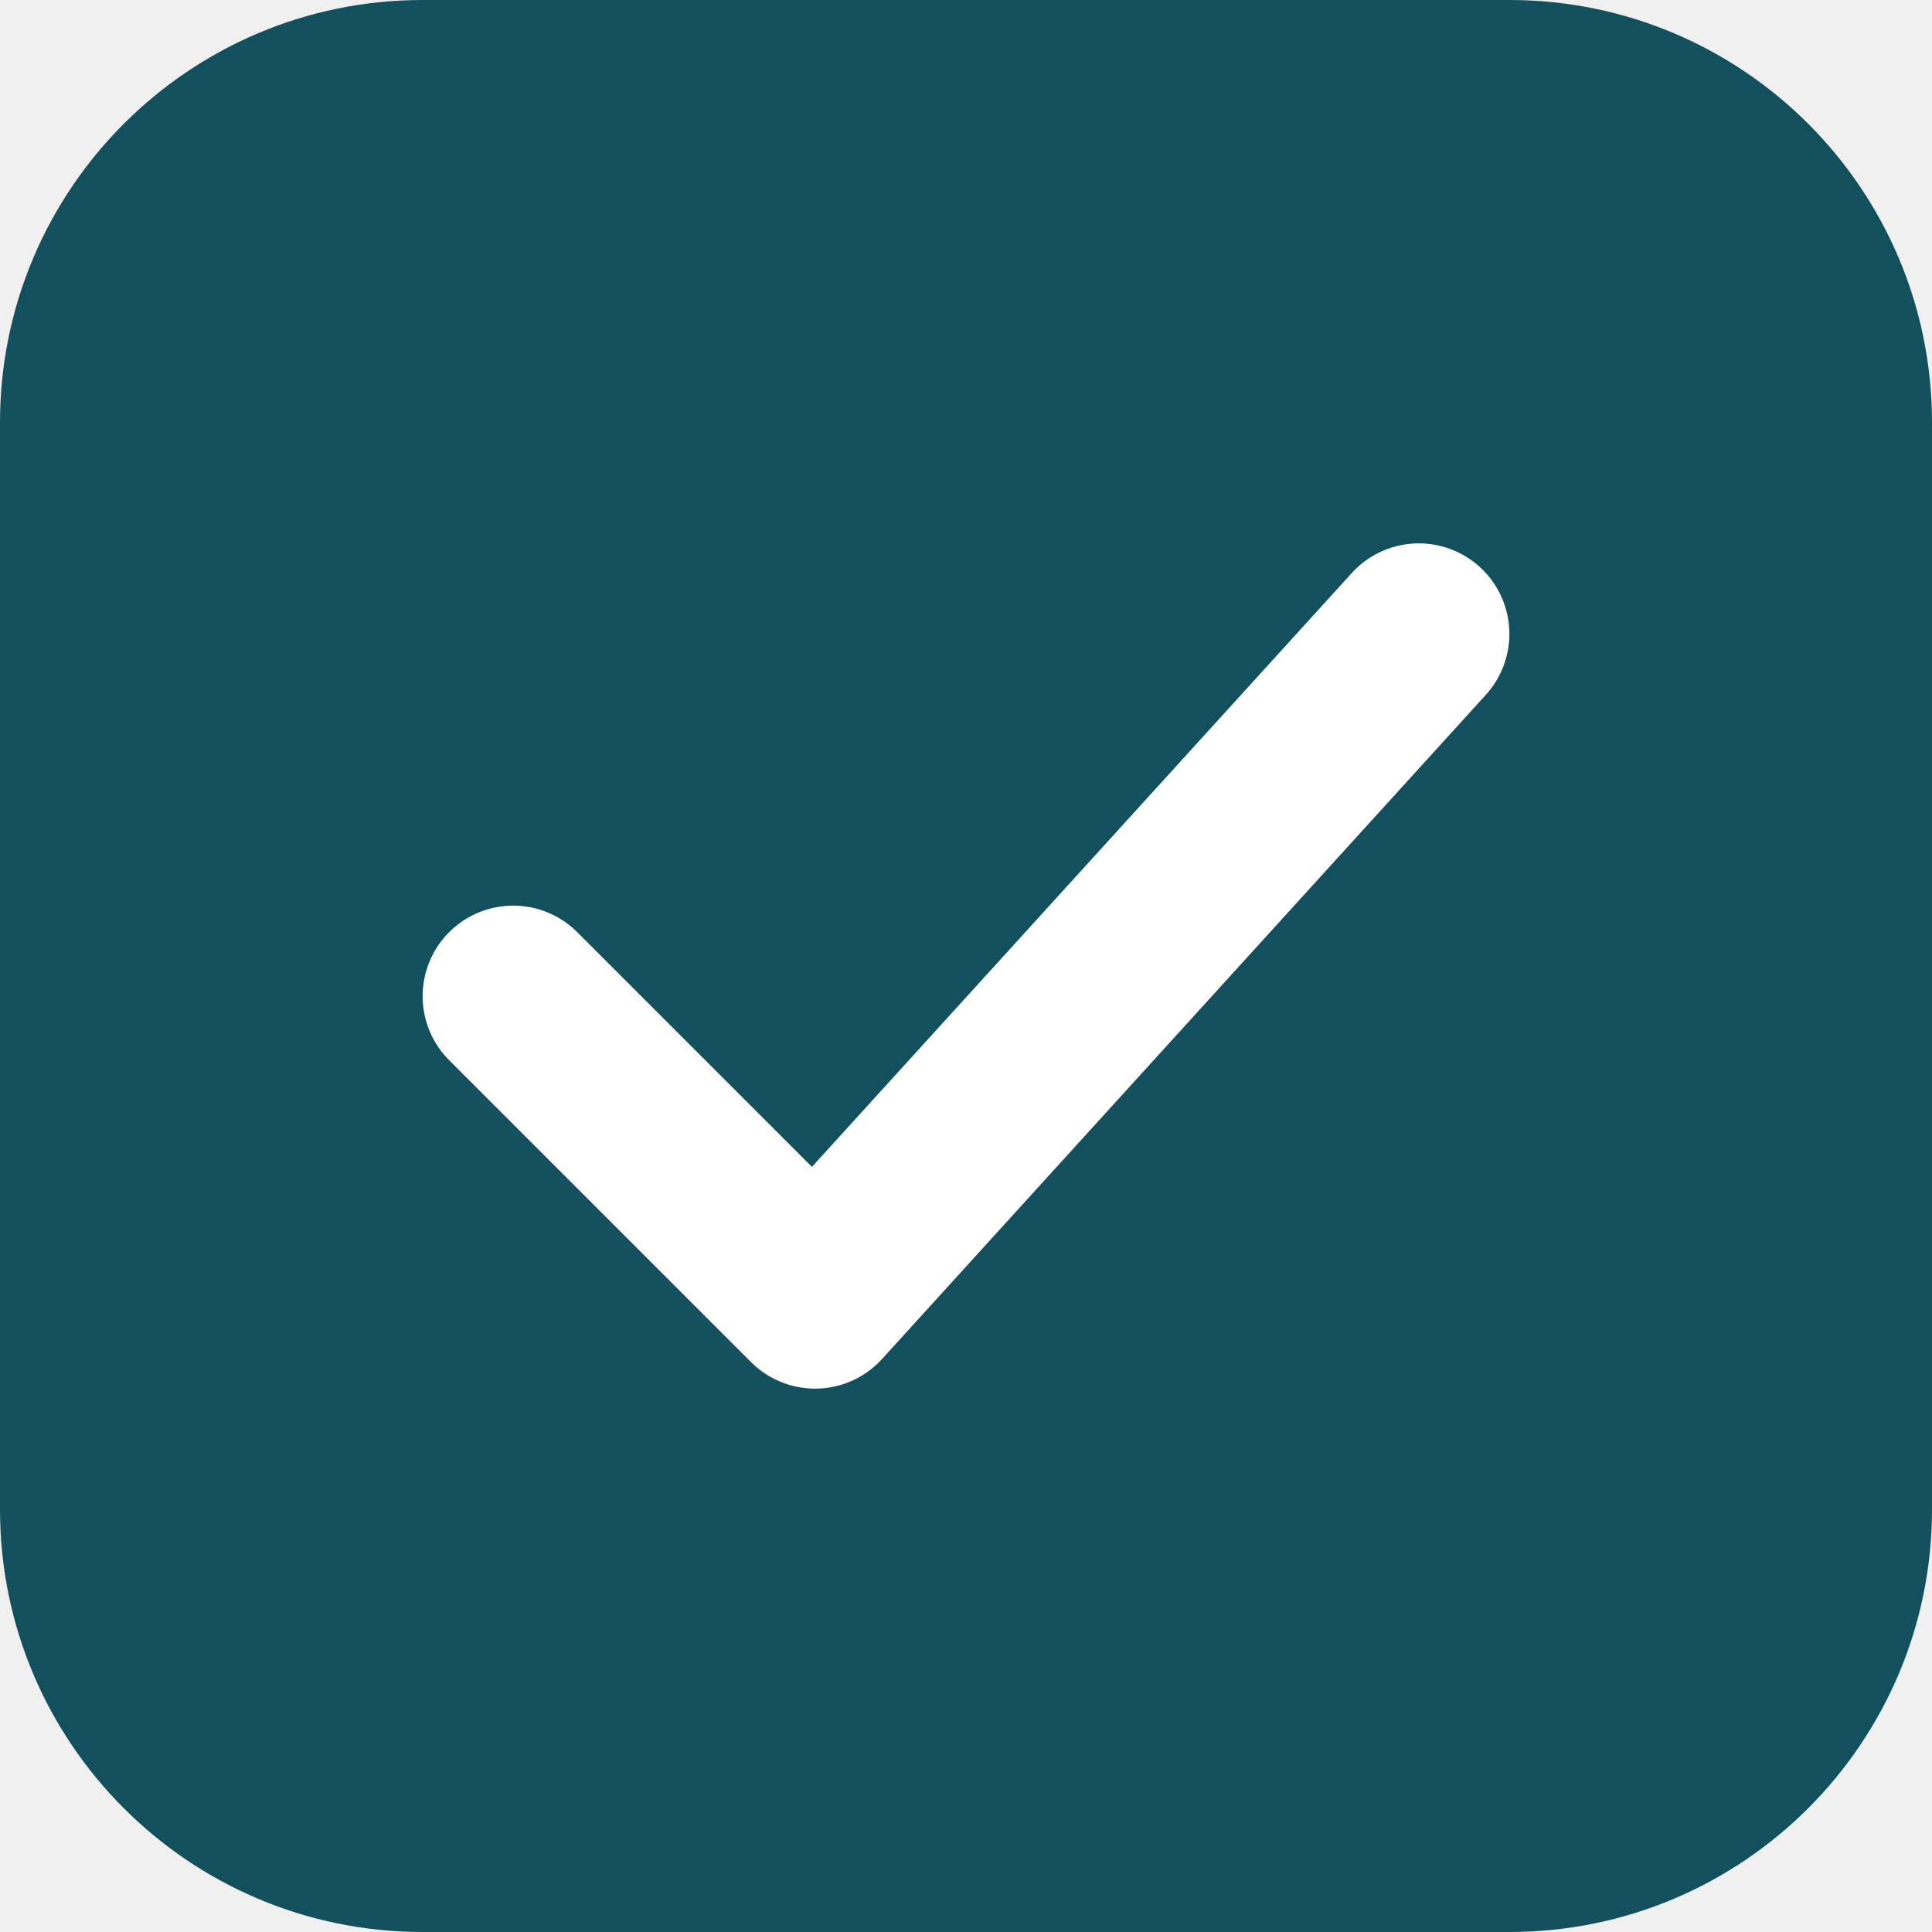
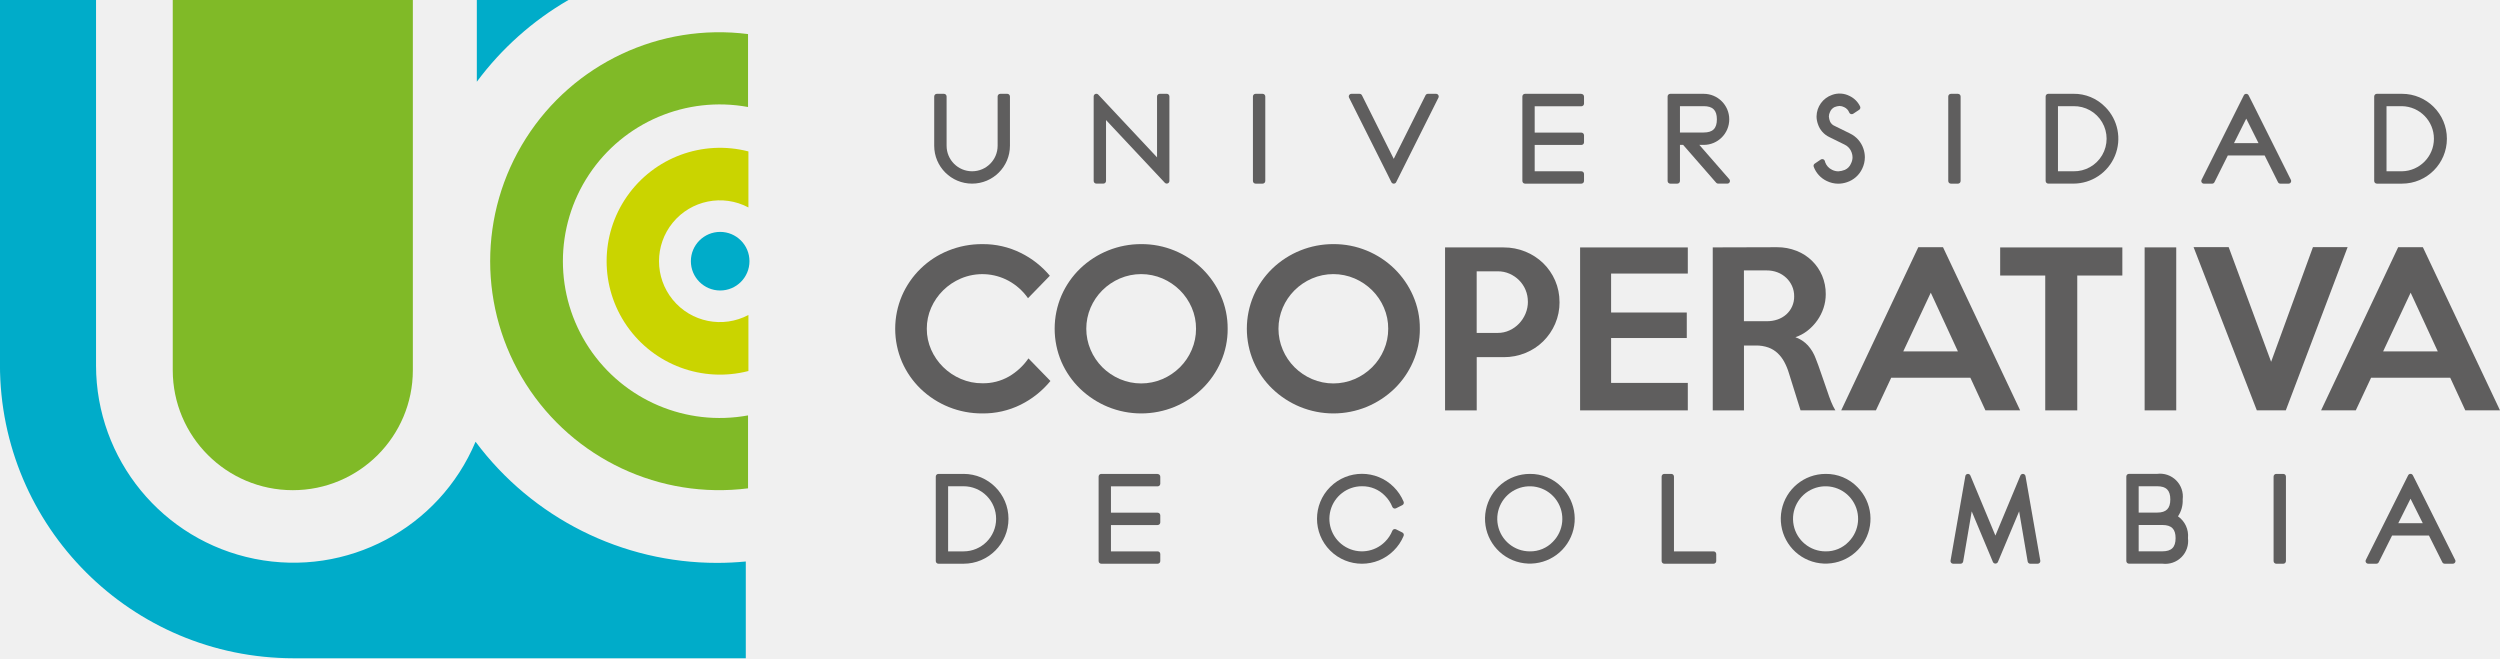
- <svg xmlns="http://www.w3.org/2000/svg" viewBox="0 0 64 64" role="img" aria-label="Control de asistencia">
-   <rect width="64" height="64" rx="14" fill="#12505E" />
-   <path d="M17 33 L27 43 L47 21" fill="none" stroke="#ffffff" stroke-width="6" stroke-linecap="round" stroke-linejoin="round" />
+ <svg xmlns="http://www.w3.org/2000/svg" viewBox="0 0 208.888 55" role="img" aria-label="Universidad Cooperativa de Colombia">
+   <rect width="208.888" height="55" fill="none" />
+   <g id="logotipo" transform="translate(-153.759 -205.658)">
+     <g id="Grupo_1" data-name="Grupo 1" transform="translate(228.558 226.054)">
+       <path id="Trazado_2" data-name="Trazado 2" d="M230.328,234.4a7.577,7.577,0,0,1-2.48,1.977,7.039,7.039,0,0,1-3.213.733,7.372,7.372,0,0,1-5.16-2.062,7.048,7.048,0,0,1-1.551-2.241,7.041,7.041,0,0,1,0-5.539,7.106,7.106,0,0,1,3.865-3.759,7.435,7.435,0,0,1,2.846-.545,7.055,7.055,0,0,1,3.213.734,7.438,7.438,0,0,1,2.43,1.909l-1.825,1.875a4.777,4.777,0,0,0-1.628-1.457,4.6,4.6,0,0,0-3.987-.187,4.784,4.784,0,0,0-1.475.988,4.692,4.692,0,0,0-1,1.449,4.321,4.321,0,0,0-.366,1.764,4.276,4.276,0,0,0,.366,1.747,4.665,4.665,0,0,0,1,1.449,4.787,4.787,0,0,0,1.475.989,4.454,4.454,0,0,0,1.8.366,4.319,4.319,0,0,0,2.233-.571,5.1,5.1,0,0,0,1.62-1.507Z" transform="translate(-217.357 -222.962)" fill="#5f5e5e" />
+       <path id="Trazado_3" data-name="Trazado 3" d="M240.514,230.037a4.368,4.368,0,0,0-.358-1.764,4.619,4.619,0,0,0-.982-1.449,4.722,4.722,0,0,0-1.461-.989,4.528,4.528,0,0,0-3.568,0,4.737,4.737,0,0,0-1.461.989,4.635,4.635,0,0,0-.981,1.449,4.489,4.489,0,0,0,0,3.519,4.605,4.605,0,0,0,.981,1.457,4.737,4.737,0,0,0,1.461.989,4.528,4.528,0,0,0,3.568,0,4.722,4.722,0,0,0,1.461-.989,4.589,4.589,0,0,0,.982-1.457,4.39,4.39,0,0,0,.358-1.756m2.643,0a6.75,6.75,0,0,1-.571,2.761,7.053,7.053,0,0,1-1.557,2.251,7.469,7.469,0,0,1-2.3,1.509,7.341,7.341,0,0,1-5.593,0,7.452,7.452,0,0,1-2.307-1.509,7.062,7.062,0,0,1-1.558-2.241,7.037,7.037,0,0,1,0-5.549,7.046,7.046,0,0,1,1.558-2.249,7.337,7.337,0,0,1,5.107-2.046,7.19,7.19,0,0,1,2.792.545,7.263,7.263,0,0,1,2.3,1.509,7.171,7.171,0,0,1,1.557,2.251,6.732,6.732,0,0,1,.571,2.769" transform="translate(-215.378 -222.962)" fill="#5f5e5e" />
+       <path id="Trazado_4" data-name="Trazado 4" d="M254.189,230.037a4.368,4.368,0,0,0-.358-1.764,4.619,4.619,0,0,0-.982-1.449,4.723,4.723,0,0,0-1.461-.989,4.528,4.528,0,0,0-3.568,0,4.736,4.736,0,0,0-1.461.989,4.634,4.634,0,0,0-.981,1.449,4.488,4.488,0,0,0,0,3.519,4.6,4.6,0,0,0,.981,1.457,4.736,4.736,0,0,0,1.461.989,4.528,4.528,0,0,0,3.568,0,4.723,4.723,0,0,0,1.461-.989,4.589,4.589,0,0,0,.982-1.457,4.39,4.39,0,0,0,.358-1.756m2.643,0a6.75,6.75,0,0,1-.571,2.761,7.053,7.053,0,0,1-1.557,2.251,7.469,7.469,0,0,1-2.3,1.509,7.341,7.341,0,0,1-5.593,0,7.437,7.437,0,0,1-2.307-1.509,7.062,7.062,0,0,1-1.558-2.241,7.037,7.037,0,0,1,0-5.549,7.045,7.045,0,0,1,1.558-2.249,7.337,7.337,0,0,1,5.107-2.046,7.19,7.19,0,0,1,2.792.545,7.264,7.264,0,0,1,2.3,1.509,7.171,7.171,0,0,1,1.557,2.251,6.733,6.733,0,0,1,.571,2.769" transform="translate(-212.995 -222.962)" fill="#5f5e5e" />
+       <path id="Trazado_5" data-name="Trazado 5" d="M263.409,227.73a2.507,2.507,0,0,0-.733-1.789,2.594,2.594,0,0,0-.8-.545,2.393,2.393,0,0,0-.988-.2h-1.756v5.147h1.756a2.309,2.309,0,0,0,.988-.213,2.587,2.587,0,0,0,.8-.571,2.706,2.706,0,0,0,.537-.826,2.571,2.571,0,0,0,.2-1m2.643.034a4.506,4.506,0,0,1-.367,1.815,4.64,4.64,0,0,1-1,1.465,4.547,4.547,0,0,1-1.486.973,4.742,4.742,0,0,1-1.812.349h-2.255v4.449H256.49V223.2h4.9a4.741,4.741,0,0,1,1.811.349,4.646,4.646,0,0,1,1.485.963,4.578,4.578,0,0,1,1,1.449,4.447,4.447,0,0,1,.367,1.807" transform="translate(-210.547 -222.922)" fill="#5f5e5e" />
+     </g>
+     <path id="Trazado_6" data-name="Trazado 6" d="M275.1,236.815h-9V223.2h9v2.183h-6.409v3.255h6.323v2.131h-6.323v3.75H275.1Z" transform="translate(19.684 3.132)" fill="#5f5e5e" />
+     <g id="Grupo_2" data-name="Grupo 2" transform="translate(296.87 226.311)">
+       <path id="Trazado_7" data-name="Trazado 7" d="M282.34,227.289a2.061,2.061,0,0,0-.179-.868,2.153,2.153,0,0,0-.486-.681,2.224,2.224,0,0,0-.724-.454,2.486,2.486,0,0,0-.9-.162h-1.909v4.244h1.909a2.729,2.729,0,0,0,.9-.143,2.143,2.143,0,0,0,.724-.418,1.98,1.98,0,0,0,.665-1.518m3.443,9.528h-2.91l-.969-3.1a4.926,4.926,0,0,0-.383-.936,2.9,2.9,0,0,0-.552-.734,2.273,2.273,0,0,0-.774-.479,3.036,3.036,0,0,0-1.063-.17h-.987v5.42h-2.608V223.2l5.377-.015a4.35,4.35,0,0,1,1.616.3,3.884,3.884,0,0,1,1.293.827,3.8,3.8,0,0,1,.851,1.244,3.909,3.909,0,0,1,.305,1.551,3.674,3.674,0,0,1-.186,1.16,3.877,3.877,0,0,1-.525,1.039,4.058,4.058,0,0,1-.8.843,3.381,3.381,0,0,1-1.025.555,2.582,2.582,0,0,1,1.05.691,3.369,3.369,0,0,1,.644,1.081c.08.194.152.387.221.579s.138.4.211.605.153.439.238.683.178.513.28.81c.124.373.241.7.349.963a4.718,4.718,0,0,0,.35.706" transform="translate(-275.539 -223.182)" fill="#5f5e5e" />
+     </g>
+     <path id="Trazado_8" data-name="Trazado 8" d="M294.42,231.892l-2.267-4.908-2.3,4.908Zm5.2,4.925h-2.9l-1.26-2.726h-6.614l-1.278,2.726h-2.9l6.443-13.635h2.062Z" transform="translate(22.933 3.129)" fill="#5f5e5e" />
+     <path id="Trazado_9" data-name="Trazado 9" d="M306.2,225.548h-3.767v11.267h-2.675V225.548h-3.767V223.2H306.2Z" transform="translate(24.892 3.132)" fill="#5f5e5e" />
+     <rect id="Rectángulo_1" data-name="Rectángulo 1" width="2.641" height="13.619" transform="translate(332.954 226.328)" fill="#5f5e5e" />
+     <path id="Trazado_10" data-name="Trazado 10" d="M322.53,223.181l-5.165,13.636h-2.42l-5.284-13.636h2.932l3.546,9.579,3.494-9.579Z" transform="translate(27.384 3.129)" fill="#5f5e5e" />
+     <path id="Trazado_11" data-name="Trazado 11" d="M328.513,231.892l-2.267-4.908-2.3,4.908Zm5.2,4.925h-2.9l-1.26-2.726H322.94l-1.278,2.726h-2.9l6.443-13.635h2.062Z" transform="translate(28.935 3.129)" fill="#5f5e5e" />
+     <g id="Grupo_3" data-name="Grupo 3" transform="translate(153.759 205.658)">
+       <path id="Trazado_12" data-name="Trazado 12" d="M226.289,212.233h-.59a.223.223,0,0,0-.222.222v4.118a2.132,2.132,0,1,1-4.264,0v-4.118a.221.221,0,0,0-.221-.222H220.4a.222.222,0,0,0-.222.222v4.118a3.164,3.164,0,1,0,6.328,0v-4.118a.221.221,0,0,0-.221-.222" transform="translate(-142.12 -204.394)" fill="#5f5e5e" />
+       <path id="Trazado_13" data-name="Trazado 13" d="M237.622,212.233h-.589a.223.223,0,0,0-.222.222v5.088L231.9,212.3a.222.222,0,0,0-.384.152v7.061a.222.222,0,0,0,.222.222h.589a.222.222,0,0,0,.221-.222v-5.088l4.913,5.24a.221.221,0,0,0,.161.07l.082-.016a.219.219,0,0,0,.14-.206v-7.061a.222.222,0,0,0-.222-.222" transform="translate(-140.134 -204.394)" fill="#5f5e5e" />
+       <path id="Trazado_14" data-name="Trazado 14" d="M243.658,212.233h-.589a.222.222,0,0,0-.221.222v7.061a.222.222,0,0,0,.221.222h.589a.222.222,0,0,0,.222-.222v-7.061a.222.222,0,0,0-.222-.222" transform="translate(-138.159 -204.394)" fill="#5f5e5e" />
+       <path id="Trazado_15" data-name="Trazado 15" d="M256.939,212.233h-.676a.221.221,0,0,0-.2.123l-2.657,5.311-2.656-5.311a.223.223,0,0,0-.2-.123h-.676a.222.222,0,0,0-.2.322l3.2,6.383.335.678a.221.221,0,0,0,.2.123h0a.22.22,0,0,0,.2-.122l3.532-7.063a.223.223,0,0,0-.2-.321" transform="translate(-136.952 -204.394)" fill="#5f5e5e" />
+       <path id="Trazado_16" data-name="Trazado 16" d="M266.926,212.233h-4.708a.222.222,0,0,0-.221.222v7.061a.222.222,0,0,0,.221.222h4.708a.222.222,0,0,0,.222-.222v-.588a.222.222,0,0,0-.222-.222h-3.9v-2.2h3.9a.221.221,0,0,0,.222-.221v-.589a.222.222,0,0,0-.222-.222h-3.9v-2.2h3.9a.222.222,0,0,0,.222-.222v-.588a.222.222,0,0,0-.222-.222" transform="translate(-134.795 -204.394)" fill="#5f5e5e" />
+       <path id="Trazado_17" data-name="Trazado 17" d="M273.355,213.265h1.985c.763,0,1.1.341,1.1,1.1s-.339,1.1-1.1,1.1h-1.985Zm1.62,3.236h.365a2.134,2.134,0,1,0,0-4.268h-2.795a.222.222,0,0,0-.222.222v7.061a.222.222,0,0,0,.222.222h.588a.222.222,0,0,0,.222-.222V216.5h.266l2.759,3.161a.225.225,0,0,0,.167.076h.765a.22.22,0,0,0,.2-.13.223.223,0,0,0-.034-.238Z" transform="translate(-132.986 -204.394)" fill="#5f5e5e" />
+       <path id="Trazado_18" data-name="Trazado 18" d="M285.746,215.549l-1.268-.624a.726.726,0,0,1-.4-.38,1.318,1.318,0,0,1-.095-.41.829.829,0,0,1,.095-.383.76.76,0,0,1,.383-.408,1.377,1.377,0,0,1,.407-.094.894.894,0,0,1,.393.1.806.806,0,0,1,.424.452.223.223,0,0,0,.329.1l.5-.33a.221.221,0,0,0,.078-.281,1.856,1.856,0,0,0-.878-.874,1.813,1.813,0,0,0-1.461-.092,1.928,1.928,0,0,0-1.3,1.8,1.911,1.911,0,0,0,.111.631,1.827,1.827,0,0,0,.967,1.1l1.265.624a1.12,1.12,0,0,1,.595.674,1.187,1.187,0,0,1,.069.386,1.133,1.133,0,0,1-.124.509.979.979,0,0,1-.518.541,1.778,1.778,0,0,1-.547.123,1.167,1.167,0,0,1-.516-.125,1.117,1.117,0,0,1-.584-.639l-.025-.105a.228.228,0,0,0-.139-.143.221.221,0,0,0-.2.026l-.507.342a.223.223,0,0,0-.083.263,2.132,2.132,0,0,0,1.083,1.186,2.2,2.2,0,0,0,.961.228,2.287,2.287,0,0,0,.732-.124,2.143,2.143,0,0,0,1.27-1.12,2.215,2.215,0,0,0,.227-.961,2.253,2.253,0,0,0-.124-.727,2.163,2.163,0,0,0-1.117-1.262" transform="translate(-131.171 -204.397)" fill="#5f5e5e" />
+       <path id="Trazado_19" data-name="Trazado 19" d="M292.511,219.739h.589a.222.222,0,0,0,.221-.221v-7.062a.222.222,0,0,0-.221-.222h-.589a.222.222,0,0,0-.222.222v7.062a.222.222,0,0,0,.222.221" transform="translate(-129.502 -204.394)" fill="#5f5e5e" />
+       <path id="Trazado_20" data-name="Trazado 20" d="M301.42,218.706h-1.291v-5.441h1.291a2.721,2.721,0,1,1,0,5.441m2.656-5.375a3.628,3.628,0,0,0-2.656-1.1h-2.1a.222.222,0,0,0-.221.222v7.061a.222.222,0,0,0,.221.222h2.1a3.755,3.755,0,0,0,2.656-6.408" transform="translate(-128.175 -204.394)" fill="#5f5e5e" />
+       <path id="Trazado_21" data-name="Trazado 21" d="M314.991,216.353h-2.048l1.024-2.047Zm-.485-3.32-.342-.676a.221.221,0,0,0-.2-.122h0a.221.221,0,0,0-.2.123l-3.53,7.061a.221.221,0,0,0,.2.321h.676a.221.221,0,0,0,.2-.123l1.115-2.231h3.08l1.115,2.231a.222.222,0,0,0,.2.123h.676a.221.221,0,0,0,.2-.32Z" transform="translate(-126.281 -204.394)" fill="#5f5e5e" />
+       <path id="Trazado_22" data-name="Trazado 22" d="M324.877,218.706h-1.292v-5.441h1.292a2.721,2.721,0,0,1,0,5.441m-2.1,1.032h2.1a3.753,3.753,0,1,0,0-7.506h-2.1a.223.223,0,0,0-.222.222v7.062a.223.223,0,0,0,.222.221" transform="translate(-124.179 -204.394)" fill="#5f5e5e" />
+       <path id="Trazado_23" data-name="Trazado 23" d="M225.332,243.121a2.719,2.719,0,0,1-2.72,2.72h-1.291V240.4h1.291a2.719,2.719,0,0,1,2.72,2.721m-2.72-3.753h-2.1a.222.222,0,0,0-.222.222v7.062a.222.222,0,0,0,.222.221h2.1a3.753,3.753,0,1,0,0-7.506" transform="translate(-142.101 -199.771)" fill="#5f5e5e" />
+       <path id="Trazado_24" data-name="Trazado 24" d="M236.8,239.368H232.09a.222.222,0,0,0-.221.222v7.062a.222.222,0,0,0,.221.221H236.8a.222.222,0,0,0,.222-.221v-.589a.222.222,0,0,0-.222-.222h-3.9v-2.2h3.9a.222.222,0,0,0,.222-.222v-.589a.222.222,0,0,0-.222-.221h-3.9v-2.2h3.9a.222.222,0,0,0,.222-.221v-.589a.222.222,0,0,0-.222-.222" transform="translate(-140.074 -199.771)" fill="#5f5e5e" />
+       <path id="Trazado_25" data-name="Trazado 25" d="M251.146,240.4a2.61,2.61,0,0,1,1.924.793,2.737,2.737,0,0,1,.617.932.224.224,0,0,0,.307.117l.529-.266a.222.222,0,0,0,.107-.282,3.787,3.787,0,0,0-.826-1.232,3.756,3.756,0,1,0,0,5.311,3.737,3.737,0,0,0,.826-1.228.221.221,0,0,0-.107-.281l-.529-.266a.223.223,0,0,0-.179-.009.226.226,0,0,0-.128.126,2.716,2.716,0,0,1-.616.926,2.72,2.72,0,1,1-1.925-4.642" transform="translate(-137.349 -199.771)" fill="#5f5e5e" />
+       <path id="Trazado_26" data-name="Trazado 26" d="M263.082,245.841a2.719,2.719,0,1,1,1.924-.8,2.6,2.6,0,0,1-1.924.8m0-6.473a3.748,3.748,0,1,0,2.656,1.1,3.637,3.637,0,0,0-2.656-1.1" transform="translate(-135.257 -199.771)" fill="#5f5e5e" />
+       <path id="Trazado_27" data-name="Trazado 27" d="M276.24,245.841h-3.31v-6.252a.221.221,0,0,0-.221-.221h-.589a.222.222,0,0,0-.221.221v7.063a.222.222,0,0,0,.221.221h4.12a.222.222,0,0,0,.222-.221v-.59a.222.222,0,0,0-.222-.221" transform="translate(-133.062 -199.771)" fill="#5f5e5e" />
+       <path id="Trazado_28" data-name="Trazado 28" d="M284.109,245.841a2.719,2.719,0,1,1,1.924-.8,2.6,2.6,0,0,1-1.924.8m0-6.473a3.748,3.748,0,1,0,2.656,1.1,3.634,3.634,0,0,0-2.656-1.1" transform="translate(-131.571 -199.771)" fill="#5f5e5e" />
+       <path id="Trazado_29" data-name="Trazado 29" d="M298.5,239.369a.221.221,0,0,0-.229.136l-2.09,5.016-2.09-5.016a.221.221,0,0,0-.422.046l-1.236,7.063a.219.219,0,0,0,.048.18.221.221,0,0,0,.17.08h.618a.223.223,0,0,0,.219-.185l.714-4.191,1.775,4.239a.231.231,0,0,0,.41,0l1.777-4.239.713,4.191a.223.223,0,0,0,.219.185h.618a.223.223,0,0,0,.219-.26l-1.236-7.063a.222.222,0,0,0-.194-.181" transform="translate(-129.455 -199.771)" fill="#5f5e5e" />
+       <path id="Trazado_30" data-name="Trazado 30" d="M307.434,242.6H305.89v-2.2h1.544c.762,0,1.1.339,1.1,1.1s-.339,1.1-1.1,1.1m.441,3.237H305.89v-2.2h1.985c.762,0,1.1.341,1.1,1.1s-.341,1.1-1.1,1.1m1.3-2.922a2.328,2.328,0,0,0,.393-1.416,1.909,1.909,0,0,0-2.135-2.135H305.08a.222.222,0,0,0-.222.221v7.062a.222.222,0,0,0,.222.222h2.795a1.909,1.909,0,0,0,2.135-2.135,1.972,1.972,0,0,0-.834-1.82" transform="translate(-127.193 -199.771)" fill="#5f5e5e" />
+       <path id="Trazado_31" data-name="Trazado 31" d="M316.182,239.368h-.589a.222.222,0,0,0-.221.222v7.062a.222.222,0,0,0,.221.221h.589a.222.222,0,0,0,.222-.221V239.59a.222.222,0,0,0-.222-.222" transform="translate(-125.402 -199.771)" fill="#5f5e5e" />
+       <path id="Trazado_32" data-name="Trazado 32" d="M326.719,243.488h-2.048l1.024-2.048Zm2.706,3.065-3.19-6.387-.342-.676a.222.222,0,0,0-.4,0l-3.53,7.061a.221.221,0,0,0,.2.321h.676a.22.22,0,0,0,.2-.123l1.115-2.231h3.08l1.117,2.231a.219.219,0,0,0,.2.123h.676a.221.221,0,0,0,.2-.321" transform="translate(-124.283 -199.771)" fill="#5f5e5e" />
+       <path id="Trazado_33" data-name="Trazado 33" d="M166.092,205.535h20.062v30.926a10.031,10.031,0,1,1-20.062,0Z" transform="translate(-151.658 -205.535)" fill="#80ba27" />
+       <path id="Trazado_34" data-name="Trazado 34" d="M213.694,252.567a25.17,25.17,0,0,1-20.2-10.122,16.5,16.5,0,0,1-31.711-6.373V205.535h-8.028V236a24.536,24.536,0,0,0,24.535,24.535h37.784v-8.084c-.785.074-1.58.116-2.384.116" transform="translate(-153.759 -205.535)" fill="#00acc9" />
+       <path id="Trazado_35" data-name="Trazado 35" d="M195.315,205.535h-7.656v6.83a25.327,25.327,0,0,1,7.656-6.83" transform="translate(-147.818 -205.535)" fill="#00acc9" />
+       <path id="Trazado_36" data-name="Trazado 36" d="M210.138,239.852a13.1,13.1,0,1,1,0-25.768V207.99a19.131,19.131,0,1,0,0,37.956Z" transform="translate(-147.636 -205.143)" fill="#80ba27" />
+       <path id="Trazado_37" data-name="Trazado 37" d="M208.732,230.055a5.086,5.086,0,1,1,0-8.985v-4.681a9.476,9.476,0,1,0,0,18.349Z" transform="translate(-146.198 -203.737)" fill="#cad400" />
+       <path id="Trazado_38" data-name="Trazado 38" d="M207.775,224.539a2.448,2.448,0,1,1-2.448-2.448,2.449,2.449,0,0,1,2.448,2.448" transform="translate(-145.153 -202.715)" fill="#00acc9" />
+     </g>
+   </g>
</svg>
